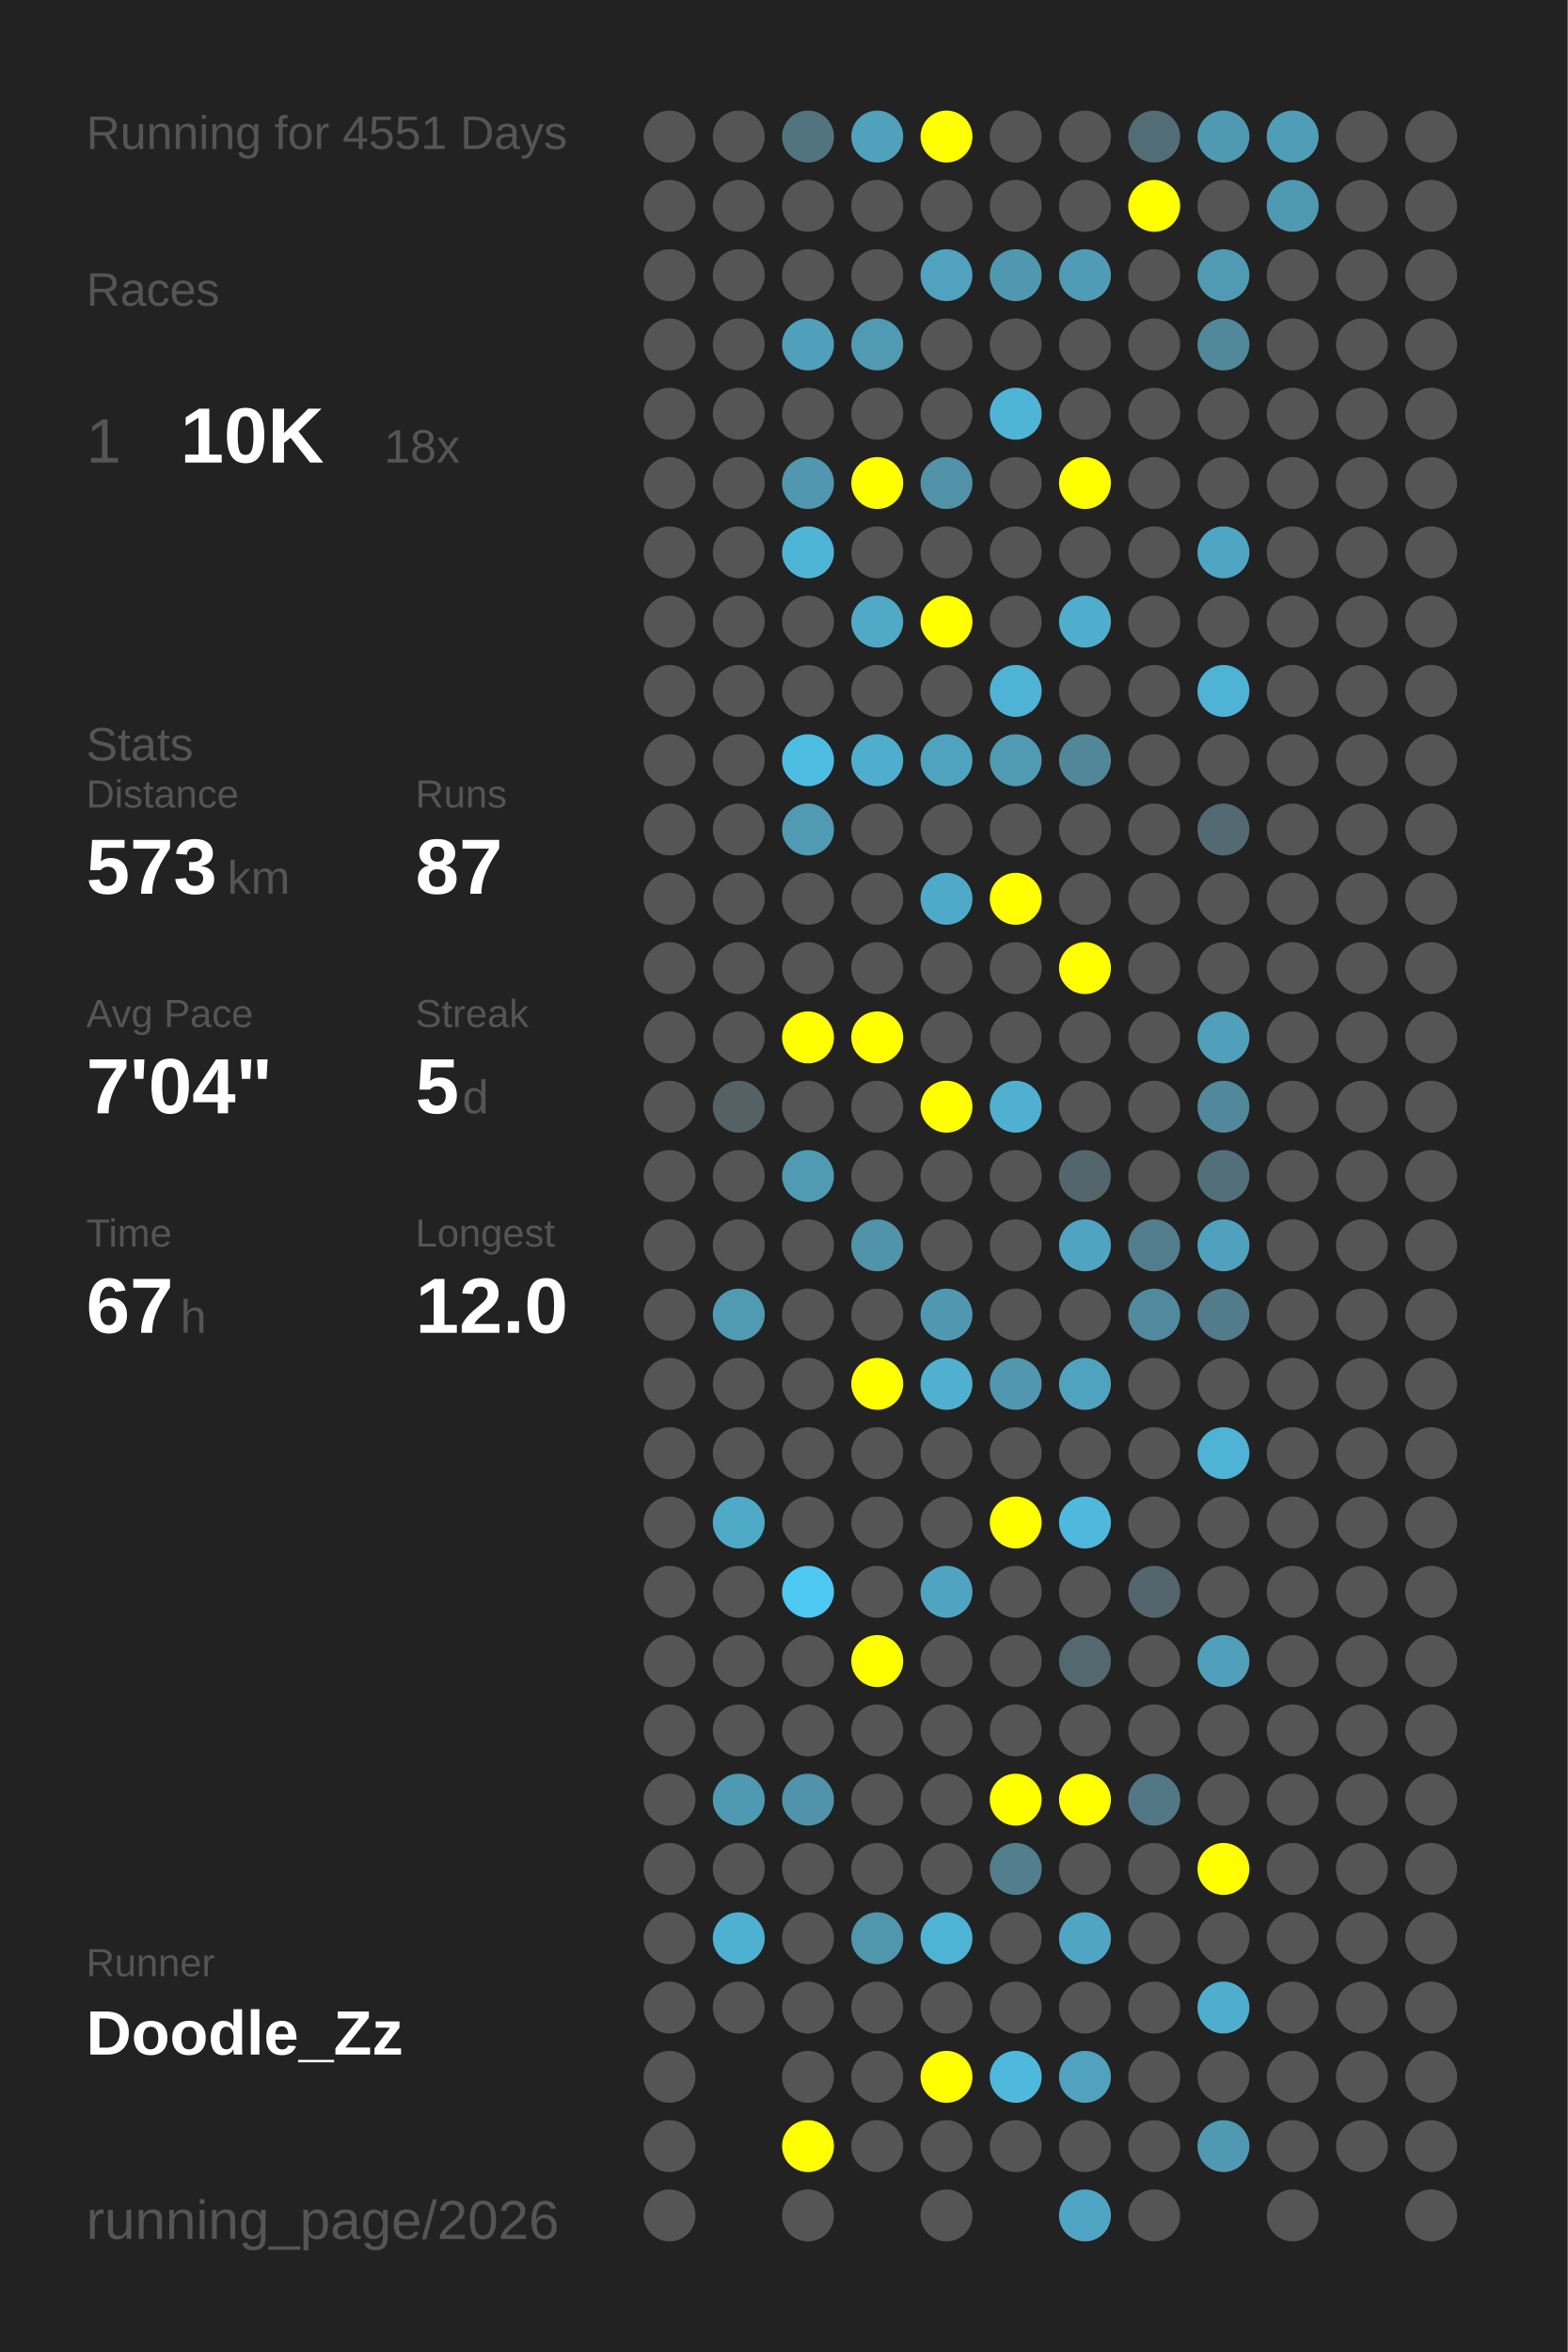
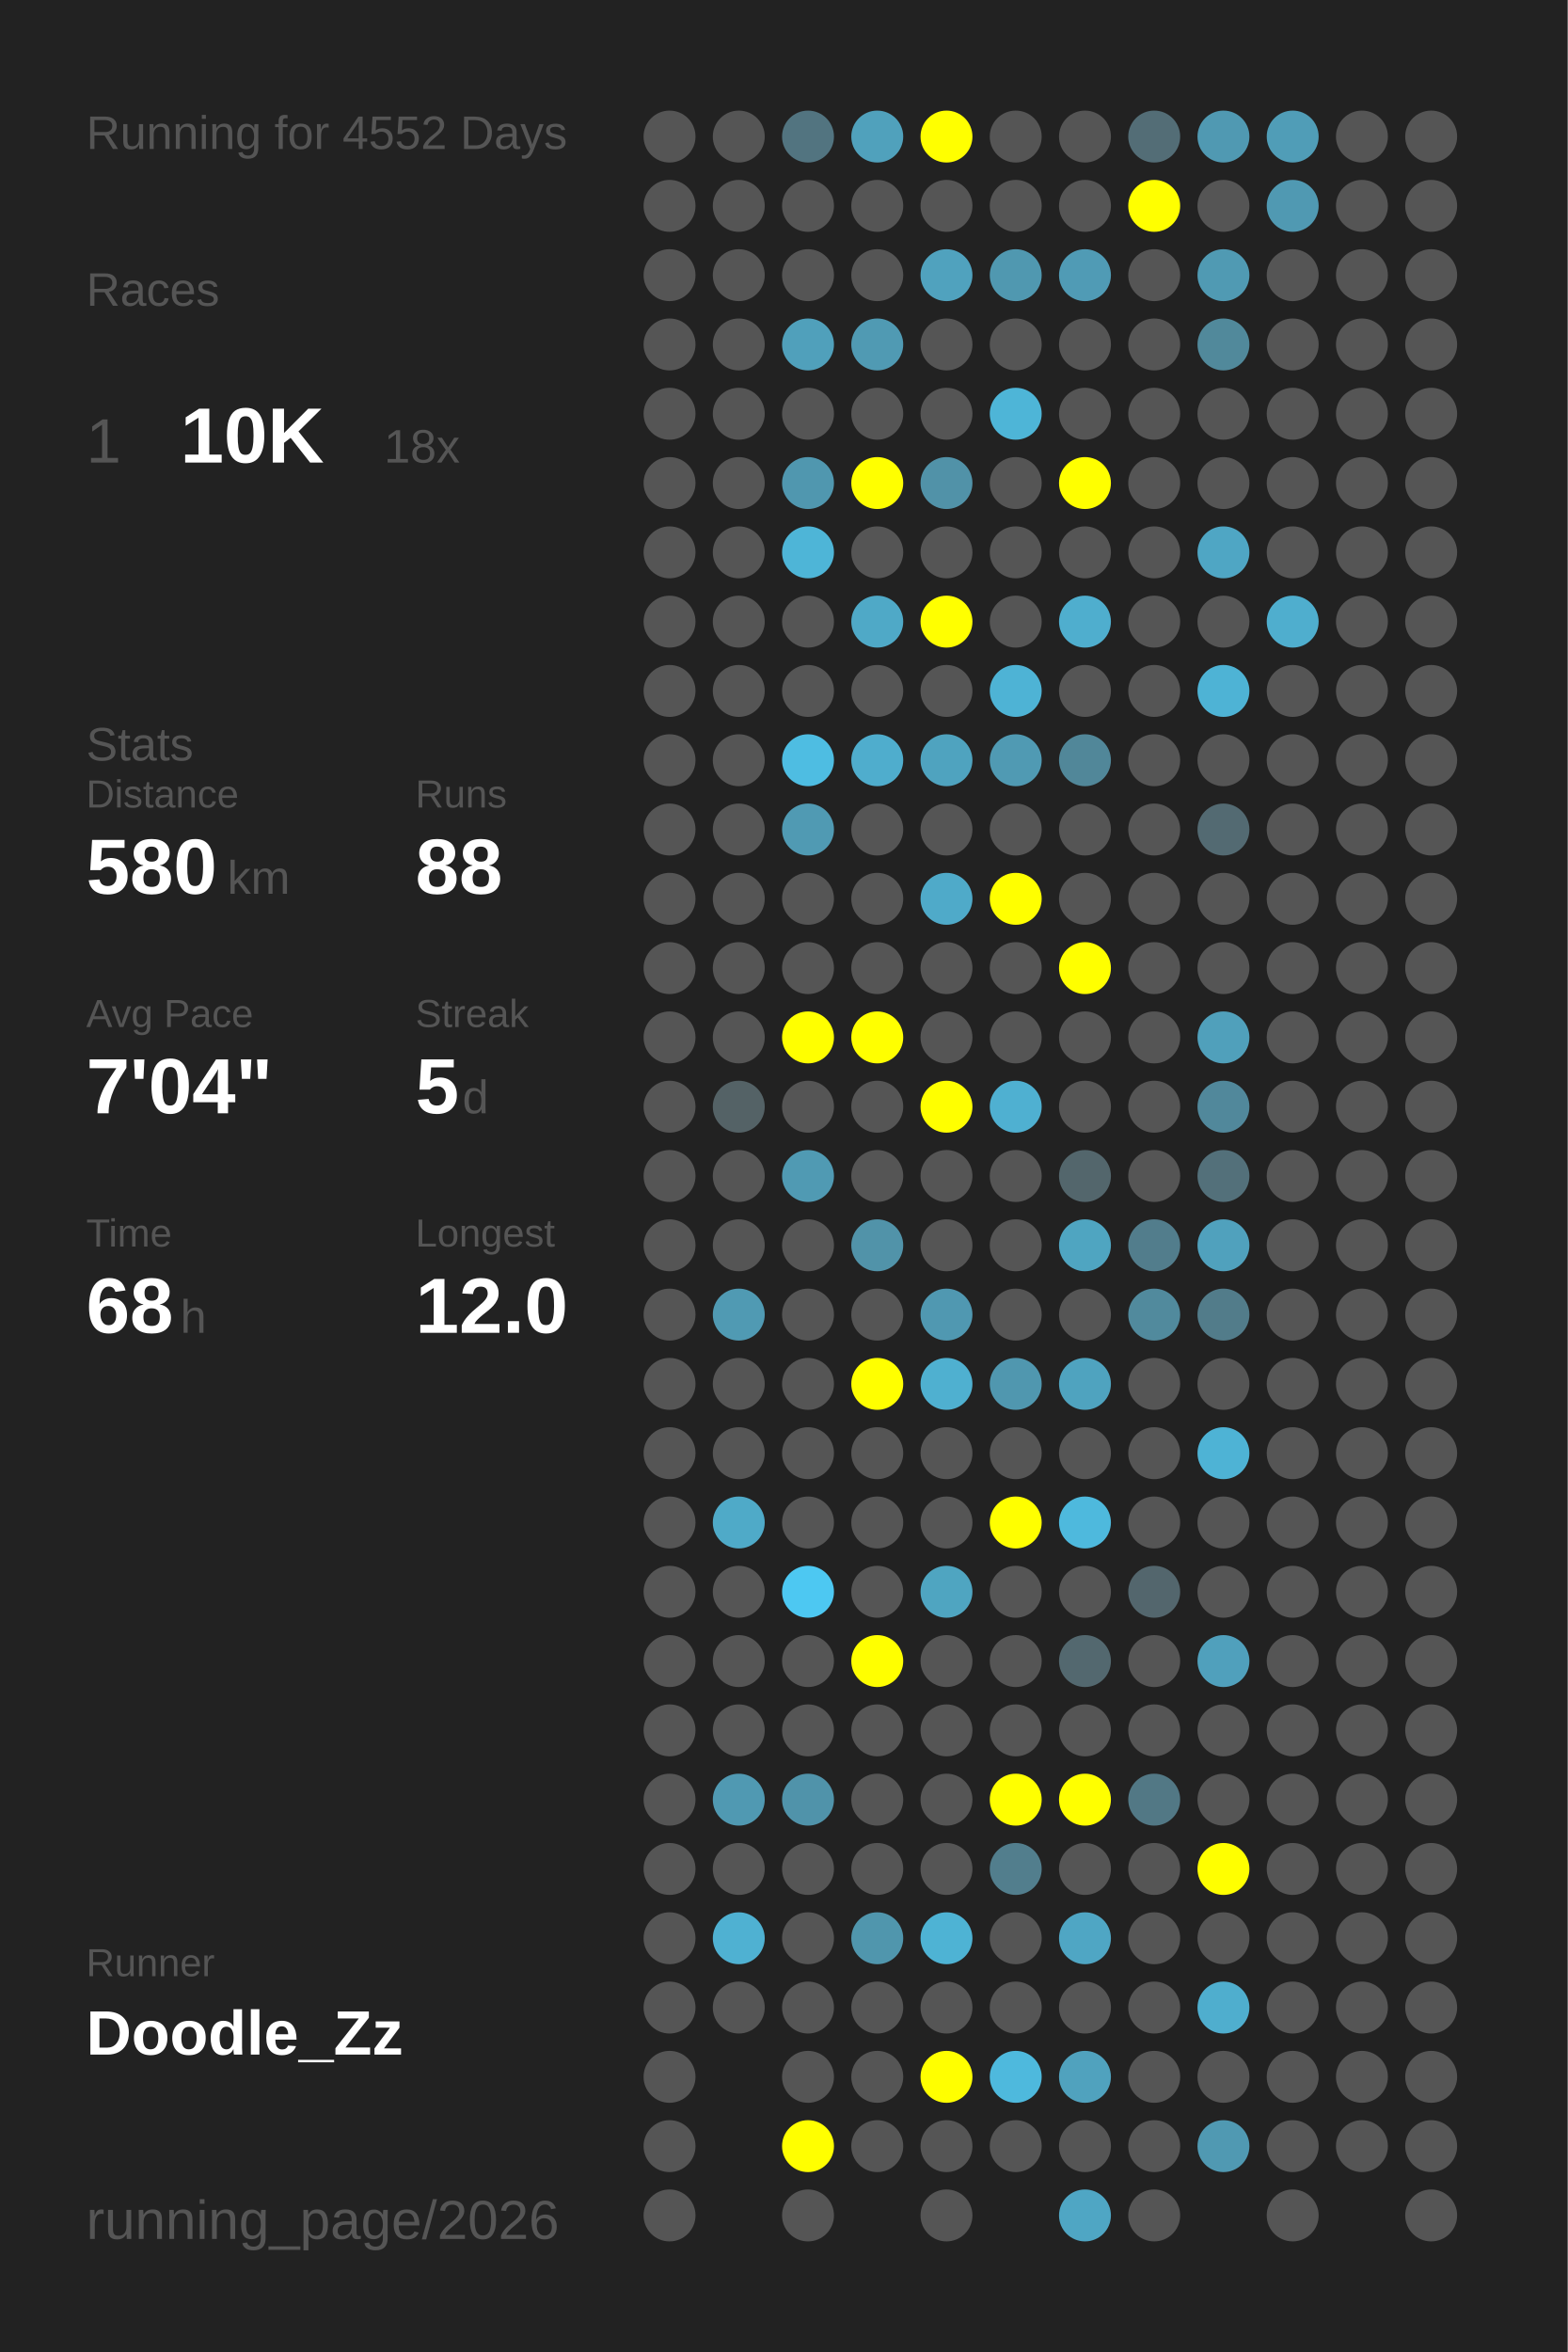
<svg xmlns="http://www.w3.org/2000/svg" baseProfile="full" height="300mm" version="1.1" viewBox="0,0,200,300" width="200mm">
  <defs />
  <rect fill="#222222" height="300" width="200" x="0" y="0" />
-   <text fill="#555555" style="font-size:6px; font-family:Arial;" x="11" y="19">Running for 4551 Days</text>
+   <text fill="#555555" style="font-size:6px; font-family:Arial;" x="11" y="19">Running for 4552 Days</text>
  <text fill="#555555" style="font-size:6px; font-family:Arial;" x="11" y="39">Races</text>
  <text fill="#555555" style="font-size:8px; font-family:Arial;" x="11" y="59">1</text>
  <text fill="#FFFFFF" style="font-size:10px; font-family:Arial; font-weight:bold;" x="23" y="59">10K</text>
  <text fill="#555555" style="font-size:6px; font-family:Arial;" x="49" y="59">18x</text>
  <text fill="#555555" style="font-size:6px; font-family:Arial;" x="11" y="97">Stats</text>
  <text fill="#555555" style="font-size:5px; font-family:Arial;" x="11" y="103">Distance</text>
-   <text fill="#FFFFFF" style="font-size:10px; font-family:Arial; font-weight:bold;" x="11" y="114">573</text>
+   <text fill="#FFFFFF" style="font-size:10px; font-family:Arial; font-weight:bold;" x="11" y="114">580</text>
  <text fill="#555555" style="font-size:6px; font-family:Arial;" x="29" y="114">km</text>
  <text fill="#555555" style="font-size:5px; font-family:Arial;" x="53" y="103">Runs</text>
-   <text fill="#FFFFFF" style="font-size:10px; font-family:Arial; font-weight:bold;" x="53" y="114">87</text>
+   <text fill="#FFFFFF" style="font-size:10px; font-family:Arial; font-weight:bold;" x="53" y="114">88</text>
  <text fill="#555555" style="font-size:5px; font-family:Arial;" x="11" y="131">Avg Pace</text>
  <text fill="#FFFFFF" style="font-size:10px; font-family:Arial; font-weight:bold;" x="11" y="142">7'04"</text>
  <text fill="#555555" style="font-size:5px; font-family:Arial;" x="53" y="131">Streak</text>
  <text fill="#FFFFFF" style="font-size:10px; font-family:Arial; font-weight:bold;" x="53" y="142">5</text>
  <text fill="#555555" style="font-size:6px; font-family:Arial;" x="59" y="142">d</text>
  <text fill="#555555" style="font-size:5px; font-family:Arial;" x="11" y="159">Time</text>
-   <text fill="#FFFFFF" style="font-size:10px; font-family:Arial; font-weight:bold;" x="11" y="170">67</text>
+   <text fill="#FFFFFF" style="font-size:10px; font-family:Arial; font-weight:bold;" x="11" y="170">68</text>
  <text fill="#555555" style="font-size:6px; font-family:Arial;" x="23" y="170">h</text>
  <text fill="#555555" style="font-size:5px; font-family:Arial;" x="53" y="159">Longest</text>
  <text fill="#FFFFFF" style="font-size:10px; font-family:Arial; font-weight:bold;" x="53" y="170">12.0</text>
  <text fill="#555555" style="font-size:5px; font-family:Arial;" x="11" y="252.065">Runner</text>
  <text fill="#FFFFFF" style="font-size:8px; font-family:Arial; font-weight:bold;" x="11" y="262.065">Doodle_Zz</text>
  <text fill="#555555" style="font-size:7px; font-family:Arial;" x="11" y="285.581">running_page/2026</text>
  <circle cx="85.417" cy="17.419" fill="#555555" r="3.312" />
  <circle cx="85.417" cy="26.258" fill="#555555" r="3.312" />
  <circle cx="85.417" cy="35.097" fill="#555555" r="3.312" />
  <circle cx="85.417" cy="43.935" fill="#555555" r="3.312" />
  <circle cx="85.417" cy="52.774" fill="#555555" r="3.312" />
  <circle cx="85.417" cy="61.613" fill="#555555" r="3.312" />
  <circle cx="85.417" cy="70.452" fill="#555555" r="3.312" />
  <circle cx="85.417" cy="79.29" fill="#555555" r="3.312" />
  <circle cx="85.417" cy="88.129" fill="#555555" r="3.312" />
  <circle cx="85.417" cy="96.968" fill="#555555" r="3.312" />
  <circle cx="85.417" cy="105.806" fill="#555555" r="3.312" />
  <circle cx="85.417" cy="114.645" fill="#555555" r="3.312" />
  <circle cx="85.417" cy="123.484" fill="#555555" r="3.312" />
  <circle cx="85.417" cy="132.323" fill="#555555" r="3.312" />
  <circle cx="85.417" cy="141.161" fill="#555555" r="3.312" />
  <circle cx="85.417" cy="150" fill="#555555" r="3.312" />
  <circle cx="85.417" cy="158.839" fill="#555555" r="3.312" />
  <circle cx="85.417" cy="167.677" fill="#555555" r="3.312" />
  <circle cx="85.417" cy="176.516" fill="#555555" r="3.312" />
  <circle cx="85.417" cy="185.355" fill="#555555" r="3.312" />
  <circle cx="85.417" cy="194.194" fill="#555555" r="3.312" />
  <circle cx="85.417" cy="203.032" fill="#555555" r="3.312" />
  <circle cx="85.417" cy="211.871" fill="#555555" r="3.312" />
  <circle cx="85.417" cy="220.71" fill="#555555" r="3.312" />
  <circle cx="85.417" cy="229.548" fill="#555555" r="3.312" />
  <circle cx="85.417" cy="238.387" fill="#555555" r="3.312" />
  <circle cx="85.417" cy="247.226" fill="#555555" r="3.312" />
  <circle cx="85.417" cy="256.065" fill="#555555" r="3.312" />
  <circle cx="85.417" cy="264.903" fill="#555555" r="3.312" />
  <circle cx="85.417" cy="273.742" fill="#555555" r="3.312" />
  <circle cx="85.417" cy="282.581" fill="#555555" r="3.312" />
  <circle cx="94.25" cy="17.419" fill="#555555" r="3.312" />
  <circle cx="94.25" cy="26.258" fill="#555555" r="3.312" />
  <circle cx="94.25" cy="35.097" fill="#555555" r="3.312" />
  <circle cx="94.25" cy="43.935" fill="#555555" r="3.312" />
  <circle cx="94.25" cy="52.774" fill="#555555" r="3.312" />
  <circle cx="94.25" cy="61.613" fill="#555555" r="3.312" />
  <circle cx="94.25" cy="70.452" fill="#555555" r="3.312" />
  <circle cx="94.25" cy="79.29" fill="#555555" r="3.312" />
  <circle cx="94.25" cy="88.129" fill="#555555" r="3.312" />
  <circle cx="94.25" cy="96.968" fill="#555555" r="3.312" />
  <circle cx="94.25" cy="105.806" fill="#555555" r="3.312" />
  <circle cx="94.25" cy="114.645" fill="#555555" r="3.312" />
  <circle cx="94.25" cy="123.484" fill="#555555" r="3.312" />
  <circle cx="94.25" cy="132.323" fill="#555555" r="3.312" />
  <circle cx="94.25" cy="141.161" fill="#546266" r="3.312" />
  <circle cx="94.25" cy="150" fill="#555555" r="3.312" />
  <circle cx="94.25" cy="158.839" fill="#555555" r="3.312" />
  <circle cx="94.25" cy="167.677" fill="#509ab3" r="3.312" />
  <circle cx="94.25" cy="176.516" fill="#555555" r="3.312" />
  <circle cx="94.25" cy="185.355" fill="#555555" r="3.312" />
  <circle cx="94.25" cy="194.194" fill="#4faac8" r="3.312" />
  <circle cx="94.25" cy="203.032" fill="#555555" r="3.312" />
  <circle cx="94.25" cy="211.871" fill="#555555" r="3.312" />
  <circle cx="94.25" cy="220.71" fill="#555555" r="3.312" />
  <circle cx="94.25" cy="229.548" fill="#5099b2" r="3.312" />
  <circle cx="94.25" cy="238.387" fill="#555555" r="3.312" />
  <circle cx="94.25" cy="247.226" fill="#4fb1d2" r="3.312" />
  <circle cx="94.25" cy="256.065" fill="#555555" r="3.312" />
  <circle cx="103.083" cy="17.419" fill="#527480" r="3.312" />
  <circle cx="103.083" cy="26.258" fill="#555555" r="3.312" />
  <circle cx="103.083" cy="35.097" fill="#555555" r="3.312" />
  <circle cx="103.083" cy="43.935" fill="#50a0bb" r="3.312" />
  <circle cx="103.083" cy="52.774" fill="#555555" r="3.312" />
  <circle cx="103.083" cy="61.613" fill="#5097af" r="3.312" />
  <circle cx="103.083" cy="70.452" fill="#4eb5d7" r="3.312" />
  <circle cx="103.083" cy="79.29" fill="#555555" r="3.312" />
  <circle cx="103.083" cy="88.129" fill="#555555" r="3.312" />
  <circle cx="103.083" cy="96.968" fill="#4ebde2" r="3.312" />
  <circle cx="103.083" cy="105.806" fill="#509ab3" r="3.312" />
  <circle cx="103.083" cy="114.645" fill="#555555" r="3.312" />
  <circle cx="103.083" cy="123.484" fill="#555555" r="3.312" />
  <circle cx="103.083" cy="132.323" fill="#FFFF00" r="3.312" />
  <circle cx="103.083" cy="141.161" fill="#555555" r="3.312" />
  <circle cx="103.083" cy="150" fill="#509ab3" r="3.312" />
  <circle cx="103.083" cy="158.839" fill="#555555" r="3.312" />
  <circle cx="103.083" cy="167.677" fill="#555555" r="3.312" />
  <circle cx="103.083" cy="176.516" fill="#555555" r="3.312" />
  <circle cx="103.083" cy="185.355" fill="#555555" r="3.312" />
  <circle cx="103.083" cy="194.194" fill="#555555" r="3.312" />
  <circle cx="103.083" cy="203.032" fill="#4dc8f2" r="3.312" />
  <circle cx="103.083" cy="211.871" fill="#555555" r="3.312" />
  <circle cx="103.083" cy="220.71" fill="#555555" r="3.312" />
  <circle cx="103.083" cy="229.548" fill="#5093aa" r="3.312" />
  <circle cx="103.083" cy="238.387" fill="#555555" r="3.312" />
  <circle cx="103.083" cy="247.226" fill="#555555" r="3.312" />
  <circle cx="103.083" cy="256.065" fill="#555555" r="3.312" />
  <circle cx="103.083" cy="264.903" fill="#555555" r="3.312" />
  <circle cx="103.083" cy="273.742" fill="#FFFF00" r="3.312" />
  <circle cx="103.083" cy="282.581" fill="#555555" r="3.312" />
  <circle cx="111.917" cy="17.419" fill="#50a1bc" r="3.312" />
  <circle cx="111.917" cy="26.258" fill="#555555" r="3.312" />
  <circle cx="111.917" cy="35.097" fill="#555555" r="3.312" />
  <circle cx="111.917" cy="43.935" fill="#509ab3" r="3.312" />
  <circle cx="111.917" cy="52.774" fill="#555555" r="3.312" />
  <circle cx="111.917" cy="61.613" fill="#FFFF00" r="3.312" />
  <circle cx="111.917" cy="70.452" fill="#555555" r="3.312" />
  <circle cx="111.917" cy="79.29" fill="#4fa9c7" r="3.312" />
  <circle cx="111.917" cy="88.129" fill="#555555" r="3.312" />
  <circle cx="111.917" cy="96.968" fill="#4fadcd" r="3.312" />
  <circle cx="111.917" cy="105.806" fill="#555555" r="3.312" />
  <circle cx="111.917" cy="114.645" fill="#555555" r="3.312" />
  <circle cx="111.917" cy="123.484" fill="#555555" r="3.312" />
  <circle cx="111.917" cy="132.323" fill="#FFFF00" r="3.312" />
  <circle cx="111.917" cy="141.161" fill="#555555" r="3.312" />
  <circle cx="111.917" cy="150" fill="#555555" r="3.312" />
  <circle cx="111.917" cy="158.839" fill="#5193a9" r="3.312" />
  <circle cx="111.917" cy="167.677" fill="#555555" r="3.312" />
  <circle cx="111.917" cy="176.516" fill="#FFFF00" r="3.312" />
  <circle cx="111.917" cy="185.355" fill="#555555" r="3.312" />
  <circle cx="111.917" cy="194.194" fill="#555555" r="3.312" />
  <circle cx="111.917" cy="203.032" fill="#555555" r="3.312" />
  <circle cx="111.917" cy="211.871" fill="#FFFF00" r="3.312" />
  <circle cx="111.917" cy="220.71" fill="#555555" r="3.312" />
  <circle cx="111.917" cy="229.548" fill="#555555" r="3.312" />
  <circle cx="111.917" cy="238.387" fill="#555555" r="3.312" />
  <circle cx="111.917" cy="247.226" fill="#5096ad" r="3.312" />
  <circle cx="111.917" cy="256.065" fill="#555555" r="3.312" />
  <circle cx="111.917" cy="264.903" fill="#555555" r="3.312" />
  <circle cx="111.917" cy="273.742" fill="#555555" r="3.312" />
  <circle cx="120.75" cy="17.419" fill="#FFFF00" r="3.312" />
  <circle cx="120.75" cy="26.258" fill="#555555" r="3.312" />
  <circle cx="120.75" cy="35.097" fill="#50a2be" r="3.312" />
  <circle cx="120.75" cy="43.935" fill="#555555" r="3.312" />
  <circle cx="120.75" cy="52.774" fill="#555555" r="3.312" />
  <circle cx="120.75" cy="61.613" fill="#5192a8" r="3.312" />
  <circle cx="120.75" cy="70.452" fill="#555555" r="3.312" />
  <circle cx="120.75" cy="79.29" fill="#FFFF00" r="3.312" />
  <circle cx="120.75" cy="88.129" fill="#555555" r="3.312" />
  <circle cx="120.75" cy="96.968" fill="#4fa3bf" r="3.312" />
  <circle cx="120.75" cy="105.806" fill="#555555" r="3.312" />
  <circle cx="120.75" cy="114.645" fill="#4faac9" r="3.312" />
  <circle cx="120.75" cy="123.484" fill="#555555" r="3.312" />
  <circle cx="120.75" cy="132.323" fill="#555555" r="3.312" />
  <circle cx="120.75" cy="141.161" fill="#FFFF00" r="3.312" />
  <circle cx="120.75" cy="150" fill="#555555" r="3.312" />
  <circle cx="120.75" cy="158.839" fill="#555555" r="3.312" />
  <circle cx="120.75" cy="167.677" fill="#5098b1" r="3.312" />
  <circle cx="120.75" cy="176.516" fill="#4fb0d0" r="3.312" />
  <circle cx="120.75" cy="185.355" fill="#555555" r="3.312" />
  <circle cx="120.75" cy="194.194" fill="#555555" r="3.312" />
  <circle cx="120.75" cy="203.032" fill="#4fa5c1" r="3.312" />
  <circle cx="120.75" cy="211.871" fill="#555555" r="3.312" />
  <circle cx="120.75" cy="220.71" fill="#555555" r="3.312" />
  <circle cx="120.75" cy="229.548" fill="#555555" r="3.312" />
  <circle cx="120.75" cy="238.387" fill="#555555" r="3.312" />
  <circle cx="120.75" cy="247.226" fill="#4eb3d4" r="3.312" />
  <circle cx="120.75" cy="256.065" fill="#555555" r="3.312" />
  <circle cx="120.75" cy="264.903" fill="#FFFF00" r="3.312" />
  <circle cx="120.75" cy="273.742" fill="#555555" r="3.312" />
  <circle cx="120.75" cy="282.581" fill="#555555" r="3.312" />
  <circle cx="129.583" cy="17.419" fill="#555555" r="3.312" />
  <circle cx="129.583" cy="26.258" fill="#555555" r="3.312" />
  <circle cx="129.583" cy="35.097" fill="#5098b0" r="3.312" />
  <circle cx="129.583" cy="43.935" fill="#555555" r="3.312" />
  <circle cx="129.583" cy="52.774" fill="#4eb5d7" r="3.312" />
  <circle cx="129.583" cy="61.613" fill="#555555" r="3.312" />
  <circle cx="129.583" cy="70.452" fill="#555555" r="3.312" />
  <circle cx="129.583" cy="79.29" fill="#555555" r="3.312" />
  <circle cx="129.583" cy="88.129" fill="#4eb3d5" r="3.312" />
  <circle cx="129.583" cy="96.968" fill="#509ab3" r="3.312" />
  <circle cx="129.583" cy="105.806" fill="#555555" r="3.312" />
  <circle cx="129.583" cy="114.645" fill="#FFFF00" r="3.312" />
  <circle cx="129.583" cy="123.484" fill="#555555" r="3.312" />
  <circle cx="129.583" cy="132.323" fill="#555555" r="3.312" />
  <circle cx="129.583" cy="141.161" fill="#4fb0d1" r="3.312" />
  <circle cx="129.583" cy="150" fill="#555555" r="3.312" />
  <circle cx="129.583" cy="158.839" fill="#555555" r="3.312" />
  <circle cx="129.583" cy="167.677" fill="#555555" r="3.312" />
  <circle cx="129.583" cy="176.516" fill="#5097af" r="3.312" />
  <circle cx="129.583" cy="185.355" fill="#555555" r="3.312" />
  <circle cx="129.583" cy="194.194" fill="#FFFF00" r="3.312" />
  <circle cx="129.583" cy="203.032" fill="#555555" r="3.312" />
  <circle cx="129.583" cy="211.871" fill="#555555" r="3.312" />
  <circle cx="129.583" cy="220.71" fill="#555555" r="3.312" />
  <circle cx="129.583" cy="229.548" fill="#FFFF00" r="3.312" />
  <circle cx="129.583" cy="238.387" fill="#527e8d" r="3.312" />
  <circle cx="129.583" cy="247.226" fill="#555555" r="3.312" />
  <circle cx="129.583" cy="256.065" fill="#555555" r="3.312" />
  <circle cx="129.583" cy="264.903" fill="#4eb9dd" r="3.312" />
  <circle cx="129.583" cy="273.742" fill="#555555" r="3.312" />
  <circle cx="138.417" cy="17.419" fill="#555555" r="3.312" />
  <circle cx="138.417" cy="26.258" fill="#555555" r="3.312" />
  <circle cx="138.417" cy="35.097" fill="#509bb5" r="3.312" />
  <circle cx="138.417" cy="43.935" fill="#555555" r="3.312" />
  <circle cx="138.417" cy="52.774" fill="#555555" r="3.312" />
  <circle cx="138.417" cy="61.613" fill="#FFFF00" r="3.312" />
  <circle cx="138.417" cy="70.452" fill="#555555" r="3.312" />
  <circle cx="138.417" cy="79.29" fill="#4faece" r="3.312" />
  <circle cx="138.417" cy="88.129" fill="#555555" r="3.312" />
  <circle cx="138.417" cy="96.968" fill="#518799" r="3.312" />
  <circle cx="138.417" cy="105.806" fill="#555555" r="3.312" />
  <circle cx="138.417" cy="114.645" fill="#555555" r="3.312" />
  <circle cx="138.417" cy="123.484" fill="#FFFF00" r="3.312" />
  <circle cx="138.417" cy="132.323" fill="#555555" r="3.312" />
  <circle cx="138.417" cy="141.161" fill="#555555" r="3.312" />
  <circle cx="138.417" cy="150" fill="#53666c" r="3.312" />
  <circle cx="138.417" cy="158.839" fill="#4fa5c1" r="3.312" />
  <circle cx="138.417" cy="167.677" fill="#555555" r="3.312" />
  <circle cx="138.417" cy="176.516" fill="#4fa3bf" r="3.312" />
  <circle cx="138.417" cy="185.355" fill="#555555" r="3.312" />
  <circle cx="138.417" cy="194.194" fill="#4eb9dd" r="3.312" />
  <circle cx="138.417" cy="203.032" fill="#555555" r="3.312" />
  <circle cx="138.417" cy="211.871" fill="#53686f" r="3.312" />
  <circle cx="138.417" cy="220.71" fill="#555555" r="3.312" />
  <circle cx="138.417" cy="229.548" fill="#FFFF00" r="3.312" />
  <circle cx="138.417" cy="238.387" fill="#555555" r="3.312" />
  <circle cx="138.417" cy="247.226" fill="#4fa6c4" r="3.312" />
  <circle cx="138.417" cy="256.065" fill="#555555" r="3.312" />
  <circle cx="138.417" cy="264.903" fill="#50a2be" r="3.312" />
  <circle cx="138.417" cy="273.742" fill="#555555" r="3.312" />
  <circle cx="138.417" cy="282.581" fill="#4fa6c4" r="3.312" />
  <circle cx="147.25" cy="17.419" fill="#536d76" r="3.312" />
  <circle cx="147.25" cy="26.258" fill="#FFFF00" r="3.312" />
  <circle cx="147.25" cy="35.097" fill="#555555" r="3.312" />
  <circle cx="147.25" cy="43.935" fill="#555555" r="3.312" />
  <circle cx="147.25" cy="52.774" fill="#555555" r="3.312" />
  <circle cx="147.25" cy="61.613" fill="#555555" r="3.312" />
  <circle cx="147.25" cy="70.452" fill="#555555" r="3.312" />
  <circle cx="147.25" cy="79.29" fill="#555555" r="3.312" />
  <circle cx="147.25" cy="88.129" fill="#555555" r="3.312" />
  <circle cx="147.25" cy="96.968" fill="#555555" r="3.312" />
  <circle cx="147.25" cy="105.806" fill="#555555" r="3.312" />
  <circle cx="147.25" cy="114.645" fill="#555555" r="3.312" />
  <circle cx="147.25" cy="123.484" fill="#555555" r="3.312" />
  <circle cx="147.25" cy="132.323" fill="#555555" r="3.312" />
  <circle cx="147.25" cy="141.161" fill="#555555" r="3.312" />
  <circle cx="147.25" cy="150" fill="#555555" r="3.312" />
  <circle cx="147.25" cy="158.839" fill="#527d8c" r="3.312" />
  <circle cx="147.25" cy="167.677" fill="#518a9d" r="3.312" />
  <circle cx="147.25" cy="176.516" fill="#555555" r="3.312" />
  <circle cx="147.25" cy="185.355" fill="#555555" r="3.312" />
  <circle cx="147.25" cy="194.194" fill="#555555" r="3.312" />
  <circle cx="147.25" cy="203.032" fill="#53666d" r="3.312" />
  <circle cx="147.25" cy="211.871" fill="#555555" r="3.312" />
  <circle cx="147.25" cy="220.71" fill="#555555" r="3.312" />
  <circle cx="147.25" cy="229.548" fill="#527885" r="3.312" />
  <circle cx="147.25" cy="238.387" fill="#555555" r="3.312" />
  <circle cx="147.25" cy="247.226" fill="#555555" r="3.312" />
  <circle cx="147.25" cy="256.065" fill="#555555" r="3.312" />
  <circle cx="147.25" cy="264.903" fill="#555555" r="3.312" />
  <circle cx="147.25" cy="273.742" fill="#555555" r="3.312" />
  <circle cx="147.25" cy="282.581" fill="#555555" r="3.312" />
  <circle cx="156.083" cy="17.419" fill="#5099b2" r="3.312" />
  <circle cx="156.083" cy="26.258" fill="#555555" r="3.312" />
  <circle cx="156.083" cy="35.097" fill="#509ab3" r="3.312" />
  <circle cx="156.083" cy="43.935" fill="#51899b" r="3.312" />
  <circle cx="156.083" cy="52.774" fill="#555555" r="3.312" />
  <circle cx="156.083" cy="61.613" fill="#555555" r="3.312" />
  <circle cx="156.083" cy="70.452" fill="#4fa6c4" r="3.312" />
  <circle cx="156.083" cy="79.29" fill="#555555" r="3.312" />
  <circle cx="156.083" cy="88.129" fill="#4eb3d5" r="3.312" />
  <circle cx="156.083" cy="96.968" fill="#555555" r="3.312" />
  <circle cx="156.083" cy="105.806" fill="#536a72" r="3.312" />
  <circle cx="156.083" cy="114.645" fill="#555555" r="3.312" />
  <circle cx="156.083" cy="123.484" fill="#555555" r="3.312" />
  <circle cx="156.083" cy="132.323" fill="#50a0bb" r="3.312" />
  <circle cx="156.083" cy="141.161" fill="#51889b" r="3.312" />
  <circle cx="156.083" cy="150" fill="#53707a" r="3.312" />
  <circle cx="156.083" cy="158.839" fill="#50a1bd" r="3.312" />
  <circle cx="156.083" cy="167.677" fill="#527c8a" r="3.312" />
  <circle cx="156.083" cy="176.516" fill="#555555" r="3.312" />
  <circle cx="156.083" cy="185.355" fill="#4eb3d5" r="3.312" />
  <circle cx="156.083" cy="194.194" fill="#555555" r="3.312" />
  <circle cx="156.083" cy="203.032" fill="#555555" r="3.312" />
  <circle cx="156.083" cy="211.871" fill="#50a0bc" r="3.312" />
  <circle cx="156.083" cy="220.71" fill="#555555" r="3.312" />
  <circle cx="156.083" cy="229.548" fill="#555555" r="3.312" />
  <circle cx="156.083" cy="238.387" fill="#FFFF00" r="3.312" />
  <circle cx="156.083" cy="247.226" fill="#555555" r="3.312" />
  <circle cx="156.083" cy="256.065" fill="#4faece" r="3.312" />
  <circle cx="156.083" cy="264.903" fill="#555555" r="3.312" />
  <circle cx="156.083" cy="273.742" fill="#5099b2" r="3.312" />
  <circle cx="164.917" cy="17.419" fill="#509db7" r="3.312" />
  <circle cx="164.917" cy="26.258" fill="#5099b2" r="3.312" />
  <circle cx="164.917" cy="35.097" fill="#555555" r="3.312" />
  <circle cx="164.917" cy="43.935" fill="#555555" r="3.312" />
  <circle cx="164.917" cy="52.774" fill="#555555" r="3.312" />
  <circle cx="164.917" cy="61.613" fill="#555555" r="3.312" />
  <circle cx="164.917" cy="70.452" fill="#555555" r="3.312" />
-   <circle cx="164.917" cy="79.29" fill="#555555" r="3.312" />
+   <circle cx="164.917" cy="79.29" fill="#4faece" r="3.312" />
  <circle cx="164.917" cy="88.129" fill="#555555" r="3.312" />
  <circle cx="164.917" cy="96.968" fill="#555555" r="3.312" />
  <circle cx="164.917" cy="105.806" fill="#555555" r="3.312" />
  <circle cx="164.917" cy="114.645" fill="#555555" r="3.312" />
  <circle cx="164.917" cy="123.484" fill="#555555" r="3.312" />
  <circle cx="164.917" cy="132.323" fill="#555555" r="3.312" />
  <circle cx="164.917" cy="141.161" fill="#555555" r="3.312" />
  <circle cx="164.917" cy="150" fill="#555555" r="3.312" />
  <circle cx="164.917" cy="158.839" fill="#555555" r="3.312" />
  <circle cx="164.917" cy="167.677" fill="#555555" r="3.312" />
  <circle cx="164.917" cy="176.516" fill="#555555" r="3.312" />
  <circle cx="164.917" cy="185.355" fill="#555555" r="3.312" />
  <circle cx="164.917" cy="194.194" fill="#555555" r="3.312" />
  <circle cx="164.917" cy="203.032" fill="#555555" r="3.312" />
  <circle cx="164.917" cy="211.871" fill="#555555" r="3.312" />
  <circle cx="164.917" cy="220.71" fill="#555555" r="3.312" />
  <circle cx="164.917" cy="229.548" fill="#555555" r="3.312" />
  <circle cx="164.917" cy="238.387" fill="#555555" r="3.312" />
  <circle cx="164.917" cy="247.226" fill="#555555" r="3.312" />
  <circle cx="164.917" cy="256.065" fill="#555555" r="3.312" />
  <circle cx="164.917" cy="264.903" fill="#555555" r="3.312" />
  <circle cx="164.917" cy="273.742" fill="#555555" r="3.312" />
  <circle cx="164.917" cy="282.581" fill="#555555" r="3.312" />
  <circle cx="173.75" cy="17.419" fill="#555555" r="3.312" />
  <circle cx="173.75" cy="26.258" fill="#555555" r="3.312" />
  <circle cx="173.75" cy="35.097" fill="#555555" r="3.312" />
  <circle cx="173.75" cy="43.935" fill="#555555" r="3.312" />
  <circle cx="173.75" cy="52.774" fill="#555555" r="3.312" />
  <circle cx="173.75" cy="61.613" fill="#555555" r="3.312" />
  <circle cx="173.75" cy="70.452" fill="#555555" r="3.312" />
  <circle cx="173.75" cy="79.29" fill="#555555" r="3.312" />
  <circle cx="173.75" cy="88.129" fill="#555555" r="3.312" />
  <circle cx="173.75" cy="96.968" fill="#555555" r="3.312" />
  <circle cx="173.75" cy="105.806" fill="#555555" r="3.312" />
  <circle cx="173.75" cy="114.645" fill="#555555" r="3.312" />
  <circle cx="173.75" cy="123.484" fill="#555555" r="3.312" />
  <circle cx="173.75" cy="132.323" fill="#555555" r="3.312" />
  <circle cx="173.75" cy="141.161" fill="#555555" r="3.312" />
  <circle cx="173.75" cy="150" fill="#555555" r="3.312" />
  <circle cx="173.75" cy="158.839" fill="#555555" r="3.312" />
  <circle cx="173.75" cy="167.677" fill="#555555" r="3.312" />
  <circle cx="173.75" cy="176.516" fill="#555555" r="3.312" />
  <circle cx="173.75" cy="185.355" fill="#555555" r="3.312" />
  <circle cx="173.75" cy="194.194" fill="#555555" r="3.312" />
  <circle cx="173.75" cy="203.032" fill="#555555" r="3.312" />
  <circle cx="173.75" cy="211.871" fill="#555555" r="3.312" />
  <circle cx="173.75" cy="220.71" fill="#555555" r="3.312" />
  <circle cx="173.75" cy="229.548" fill="#555555" r="3.312" />
  <circle cx="173.75" cy="238.387" fill="#555555" r="3.312" />
  <circle cx="173.75" cy="247.226" fill="#555555" r="3.312" />
  <circle cx="173.75" cy="256.065" fill="#555555" r="3.312" />
  <circle cx="173.75" cy="264.903" fill="#555555" r="3.312" />
  <circle cx="173.75" cy="273.742" fill="#555555" r="3.312" />
  <circle cx="182.583" cy="17.419" fill="#555555" r="3.312" />
  <circle cx="182.583" cy="26.258" fill="#555555" r="3.312" />
  <circle cx="182.583" cy="35.097" fill="#555555" r="3.312" />
  <circle cx="182.583" cy="43.935" fill="#555555" r="3.312" />
  <circle cx="182.583" cy="52.774" fill="#555555" r="3.312" />
  <circle cx="182.583" cy="61.613" fill="#555555" r="3.312" />
  <circle cx="182.583" cy="70.452" fill="#555555" r="3.312" />
  <circle cx="182.583" cy="79.29" fill="#555555" r="3.312" />
  <circle cx="182.583" cy="88.129" fill="#555555" r="3.312" />
  <circle cx="182.583" cy="96.968" fill="#555555" r="3.312" />
  <circle cx="182.583" cy="105.806" fill="#555555" r="3.312" />
  <circle cx="182.583" cy="114.645" fill="#555555" r="3.312" />
  <circle cx="182.583" cy="123.484" fill="#555555" r="3.312" />
  <circle cx="182.583" cy="132.323" fill="#555555" r="3.312" />
  <circle cx="182.583" cy="141.161" fill="#555555" r="3.312" />
  <circle cx="182.583" cy="150" fill="#555555" r="3.312" />
  <circle cx="182.583" cy="158.839" fill="#555555" r="3.312" />
  <circle cx="182.583" cy="167.677" fill="#555555" r="3.312" />
  <circle cx="182.583" cy="176.516" fill="#555555" r="3.312" />
  <circle cx="182.583" cy="185.355" fill="#555555" r="3.312" />
  <circle cx="182.583" cy="194.194" fill="#555555" r="3.312" />
  <circle cx="182.583" cy="203.032" fill="#555555" r="3.312" />
  <circle cx="182.583" cy="211.871" fill="#555555" r="3.312" />
  <circle cx="182.583" cy="220.71" fill="#555555" r="3.312" />
  <circle cx="182.583" cy="229.548" fill="#555555" r="3.312" />
  <circle cx="182.583" cy="238.387" fill="#555555" r="3.312" />
  <circle cx="182.583" cy="247.226" fill="#555555" r="3.312" />
  <circle cx="182.583" cy="256.065" fill="#555555" r="3.312" />
  <circle cx="182.583" cy="264.903" fill="#555555" r="3.312" />
  <circle cx="182.583" cy="273.742" fill="#555555" r="3.312" />
  <circle cx="182.583" cy="282.581" fill="#555555" r="3.312" />
</svg>
